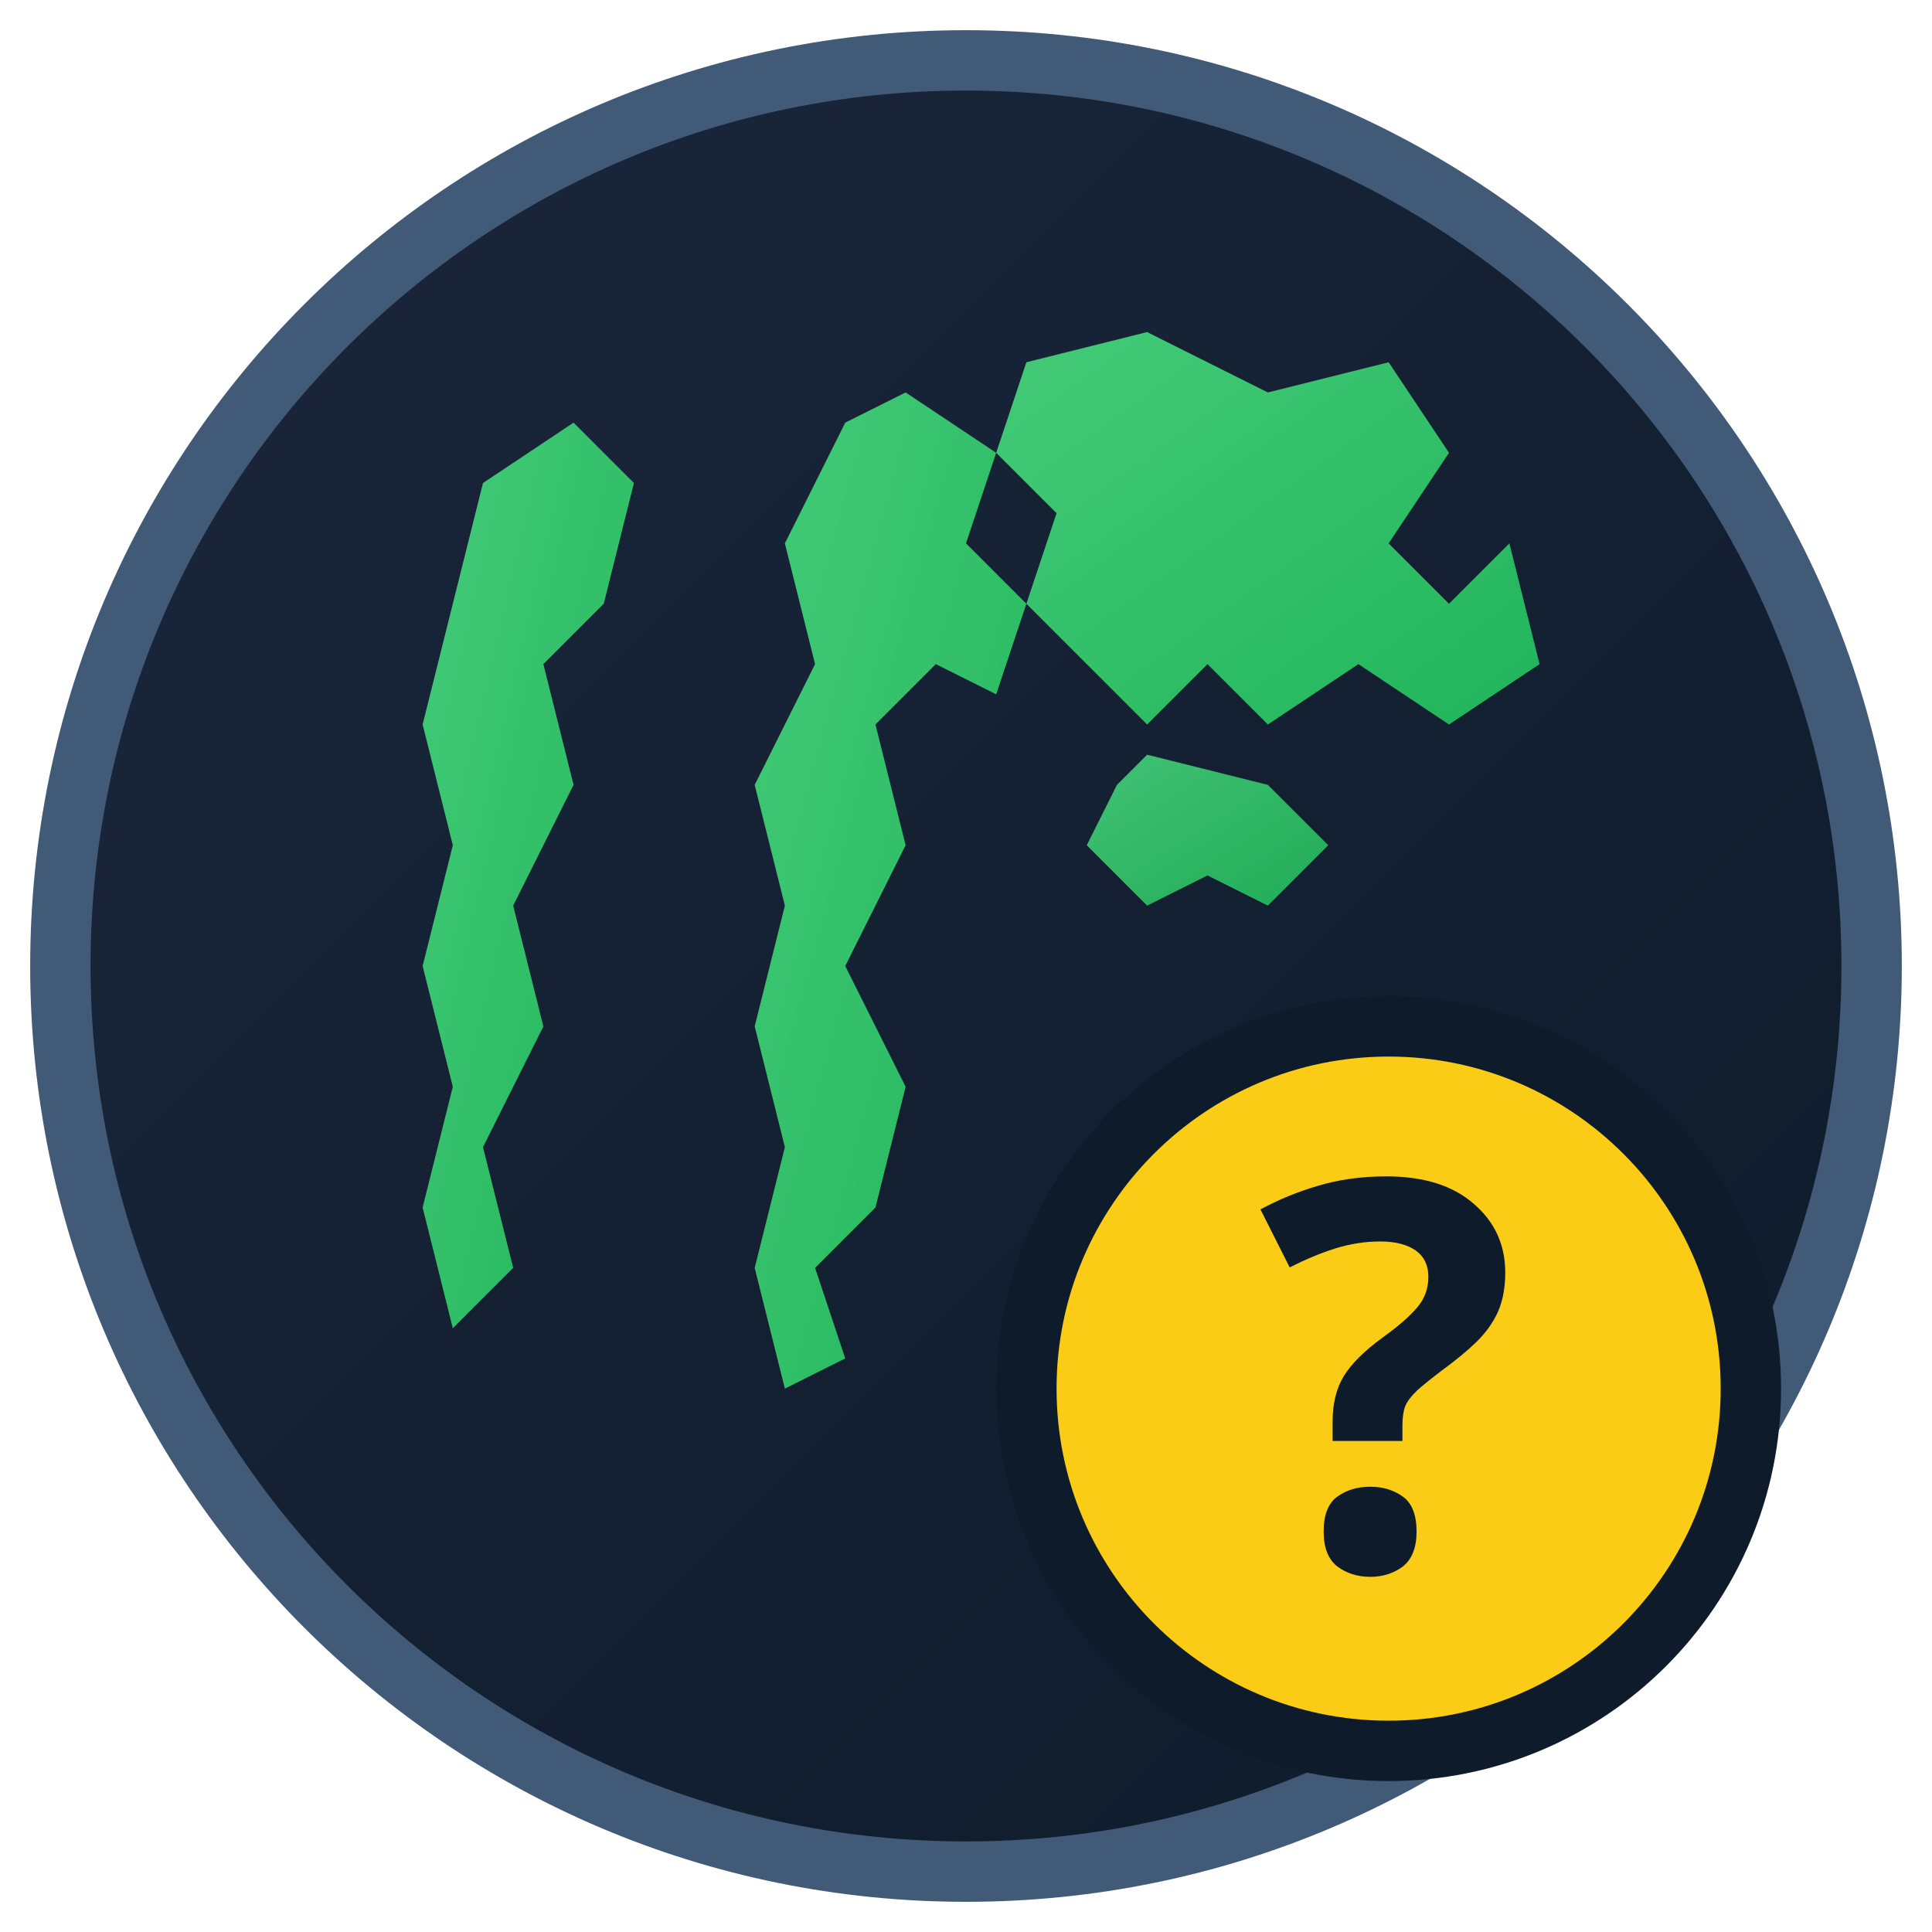
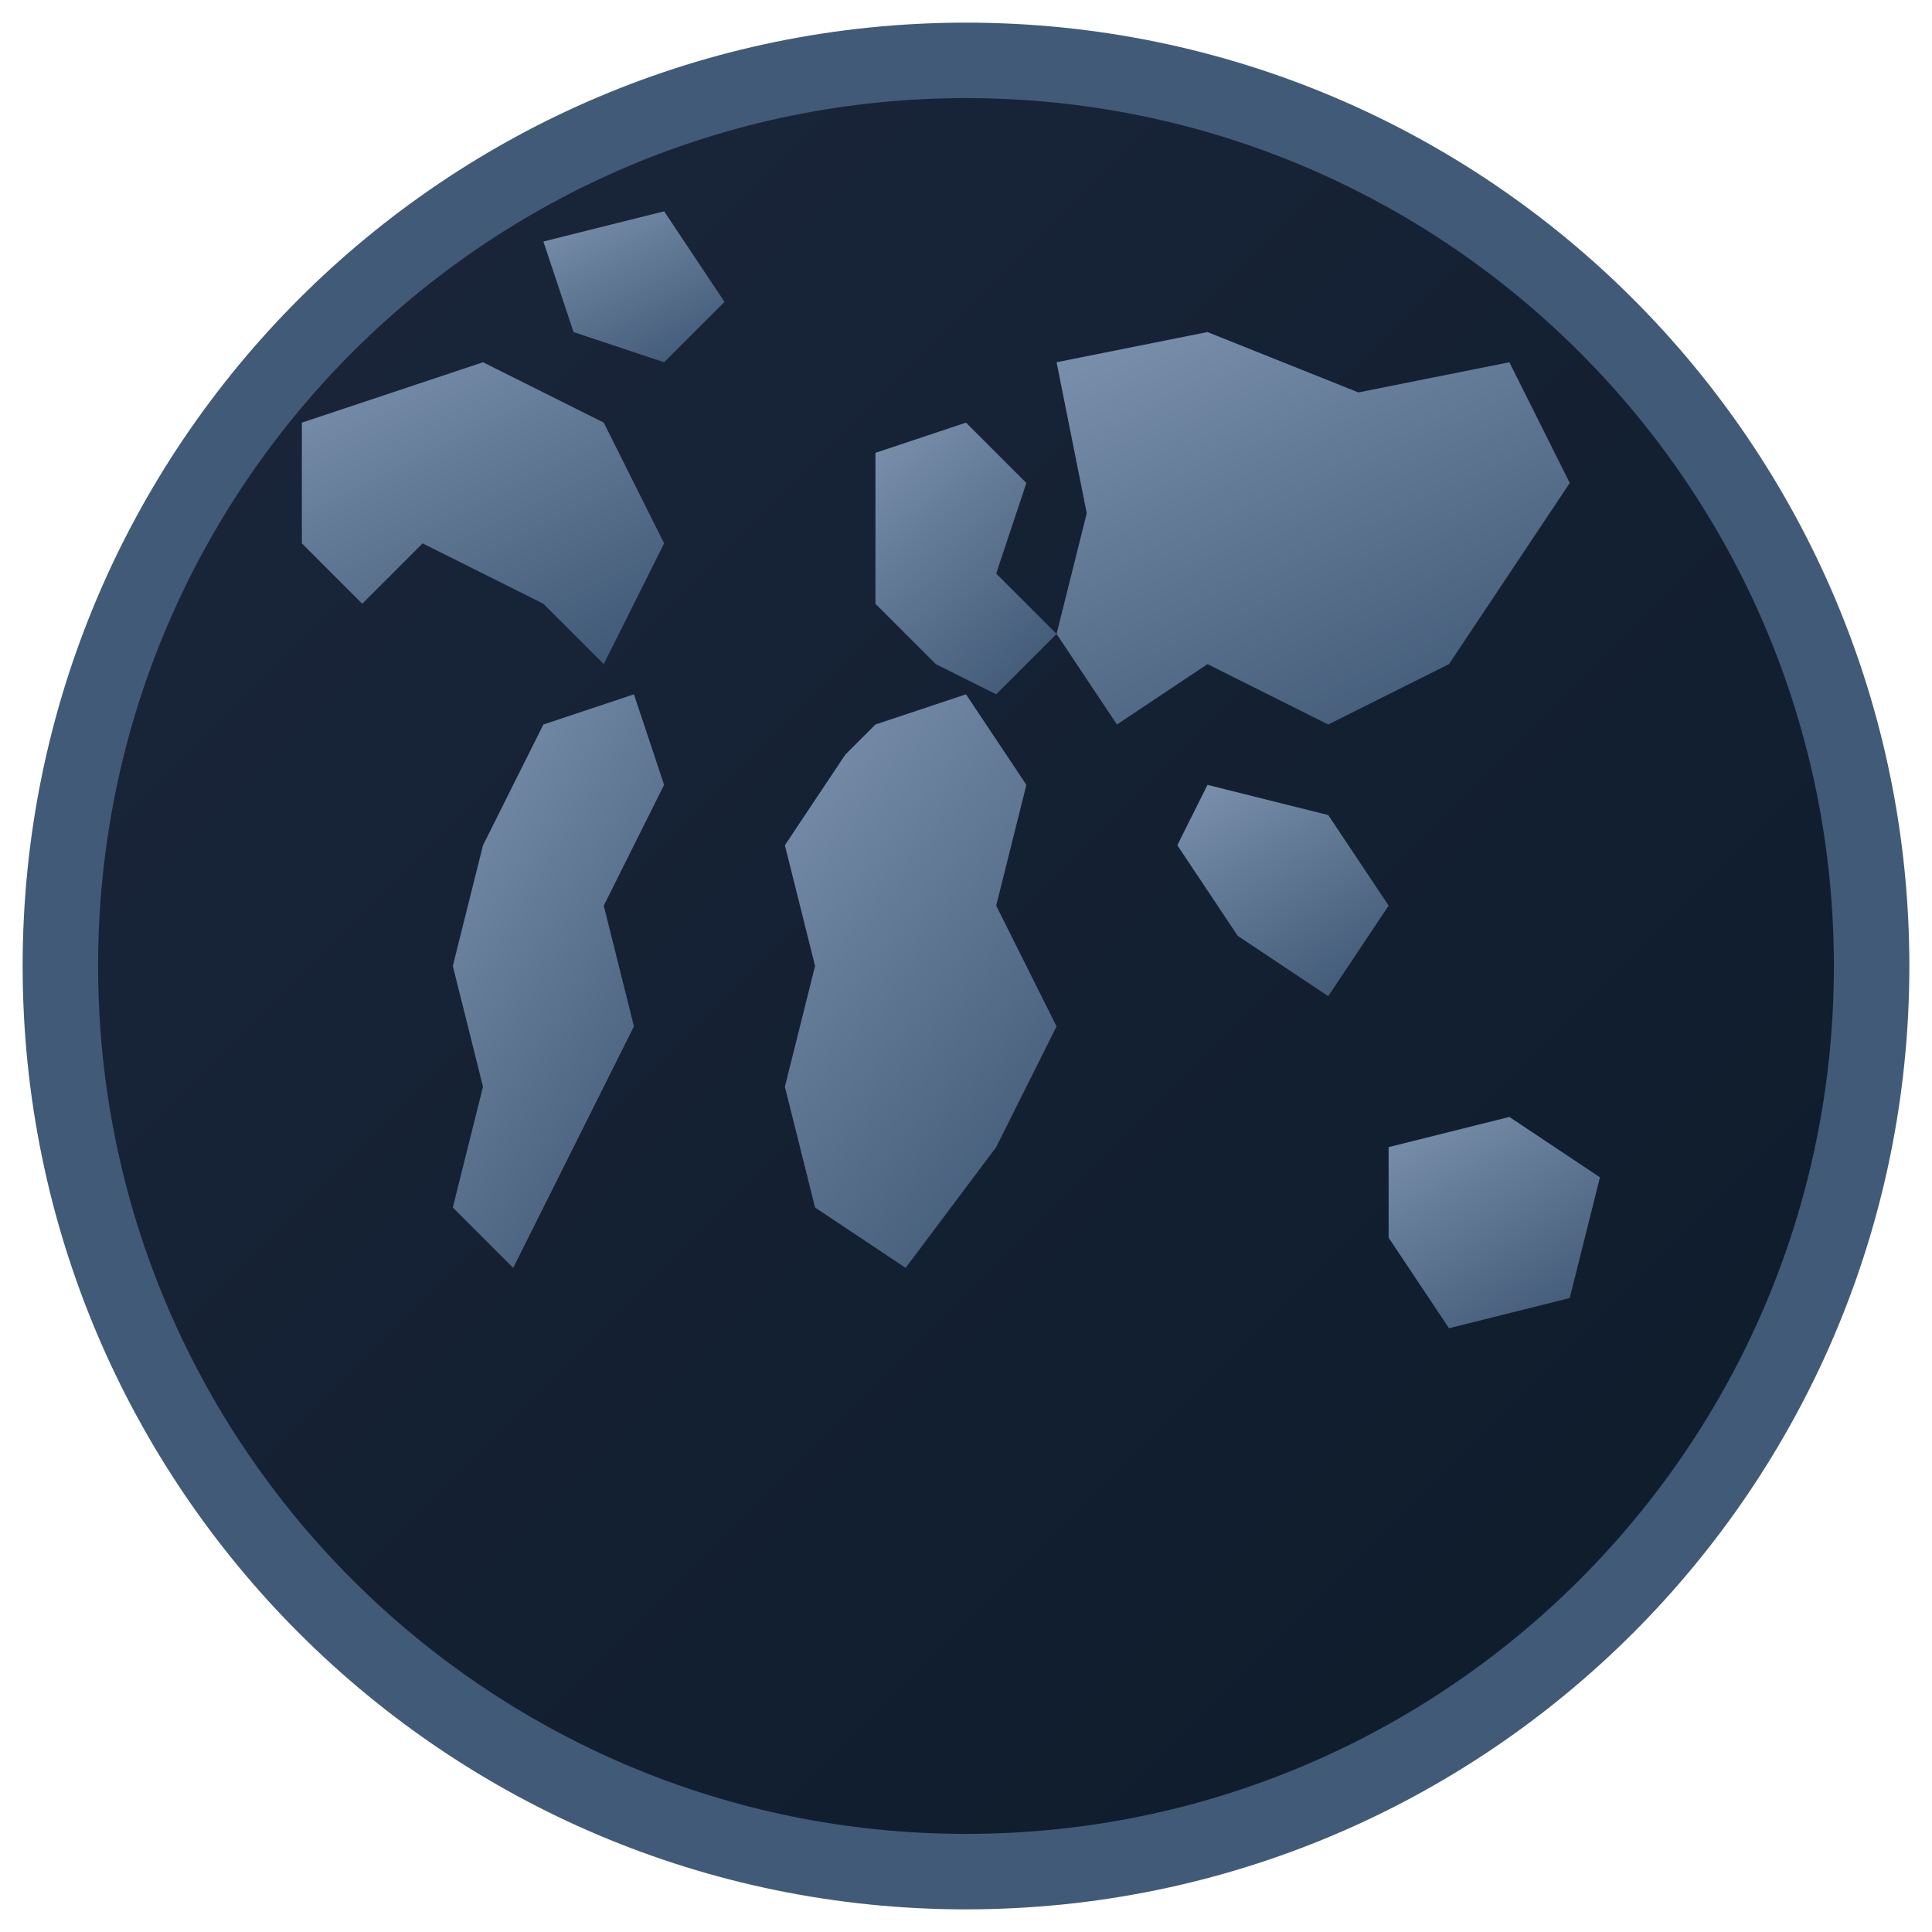
<svg xmlns="http://www.w3.org/2000/svg" viewBox="0 0 64 64">
  <defs>
-     <linearGradient id="bg" x1="0%" y1="0%" x2="100%" y2="100%">
+     <linearGradient id="ocean" x1="0%" y1="0%" x2="100%" y2="100%">
      <stop offset="0%" stop-color="#1b263b" />
      <stop offset="100%" stop-color="#0d1b2a" />
    </linearGradient>
-     <linearGradient id="land" x1="0%" y1="0%" x2="100%" y2="100%">
-       <stop offset="0%" stop-color="#4ade80" />
-       <stop offset="100%" stop-color="#22c55e" />
+     <linearGradient id="land" x1="20%" y1="0%" x2="80%" y2="100%">
+       <stop offset="0%" stop-color="#778da9" />
+       <stop offset="100%" stop-color="#415a77" />
    </linearGradient>
  </defs>
-   <circle cx="32" cy="32" r="30" fill="url(#bg)" stroke="#415a77" stroke-width="2" />
-   <path d="M28 14 L30 13 L33 15 L32 18 L34 20 L33 23 L31 22 L29 24 L30 28 L28 32 L30 36 L29 40 L27 42 L28 45 L26 46 L25 42 L26 38 L25 34 L26 30 L25 26 L27 22 L26 18 Z" fill="url(#land)" opacity="0.9" />
-   <path d="M34 12 L38 11 L42 13 L46 12 L48 15 L46 18 L48 20 L50 18 L51 22 L48 24 L45 22 L42 24 L40 22 L38 24 L36 22 L34 20 L35 17 L33 15 Z" fill="url(#land)" opacity="0.9" />
-   <path d="M38 25 L42 26 L44 28 L42 30 L40 29 L38 30 L36 28 L37 26 Z" fill="url(#land)" opacity="0.85" />
-   <path d="M44 36 L48 35 L50 37 L49 40 L46 41 L44 39 Z" fill="url(#land)" opacity="0.85" />
-   <path d="M16 16 L19 14 L21 16 L20 20 L18 22 L19 26 L17 30 L18 34 L16 38 L17 42 L15 44 L14 40 L15 36 L14 32 L15 28 L14 24 L15 20 Z" fill="url(#land)" opacity="0.9" />
-   <circle cx="46" cy="46" r="12" fill="#facc15" stroke="#0d1b2a" stroke-width="2" />
-   <text x="46" y="52" text-anchor="middle" font-family="Arial Black, sans-serif" font-size="18" font-weight="900" fill="#0d1b2a">?</text>
+   <circle cx="32" cy="32" r="30" fill="url(#ocean)" stroke="#415a77" stroke-width="2.5" />
+   <path d="M29 15 L32 14 L34 16 L33 19 L35 21 L33 23 L31 22 L29 20 Z" fill="url(#land)" />
+   <path d="M29 24 L32 23 L34 26 L33 30 L35 34 L33 38 L30 42 L27 40 L26 36 L27 32 L26 28 L28 25 Z" fill="url(#land)" />
+   <path d="M35 12 L40 11 L45 13 L50 12 L52 16 L50 19 L48 22 L44 24 L40 22 L37 24 L35 21 L36 17 Z" fill="url(#land)" />
+   <path d="M40 26 L44 27 L46 30 L44 33 L41 31 L39 28 Z" fill="url(#land)" />
+   <path d="M46 38 L50 37 L53 39 L52 43 L48 44 L46 41 Z" fill="url(#land)" />
+   <path d="M10 14 L16 12 L20 14 L22 18 L20 22 L18 20 L14 18 L12 20 L10 18 Z" fill="url(#land)" />
+   <path d="M18 24 L21 23 L22 26 L20 30 L21 34 L19 38 L17 42 L15 40 L16 36 L15 32 L16 28 Z" fill="url(#land)" />
+   <path d="M18 8 L22 7 L24 10 L22 12 L19 11 Z" fill="url(#land)" />
</svg>
